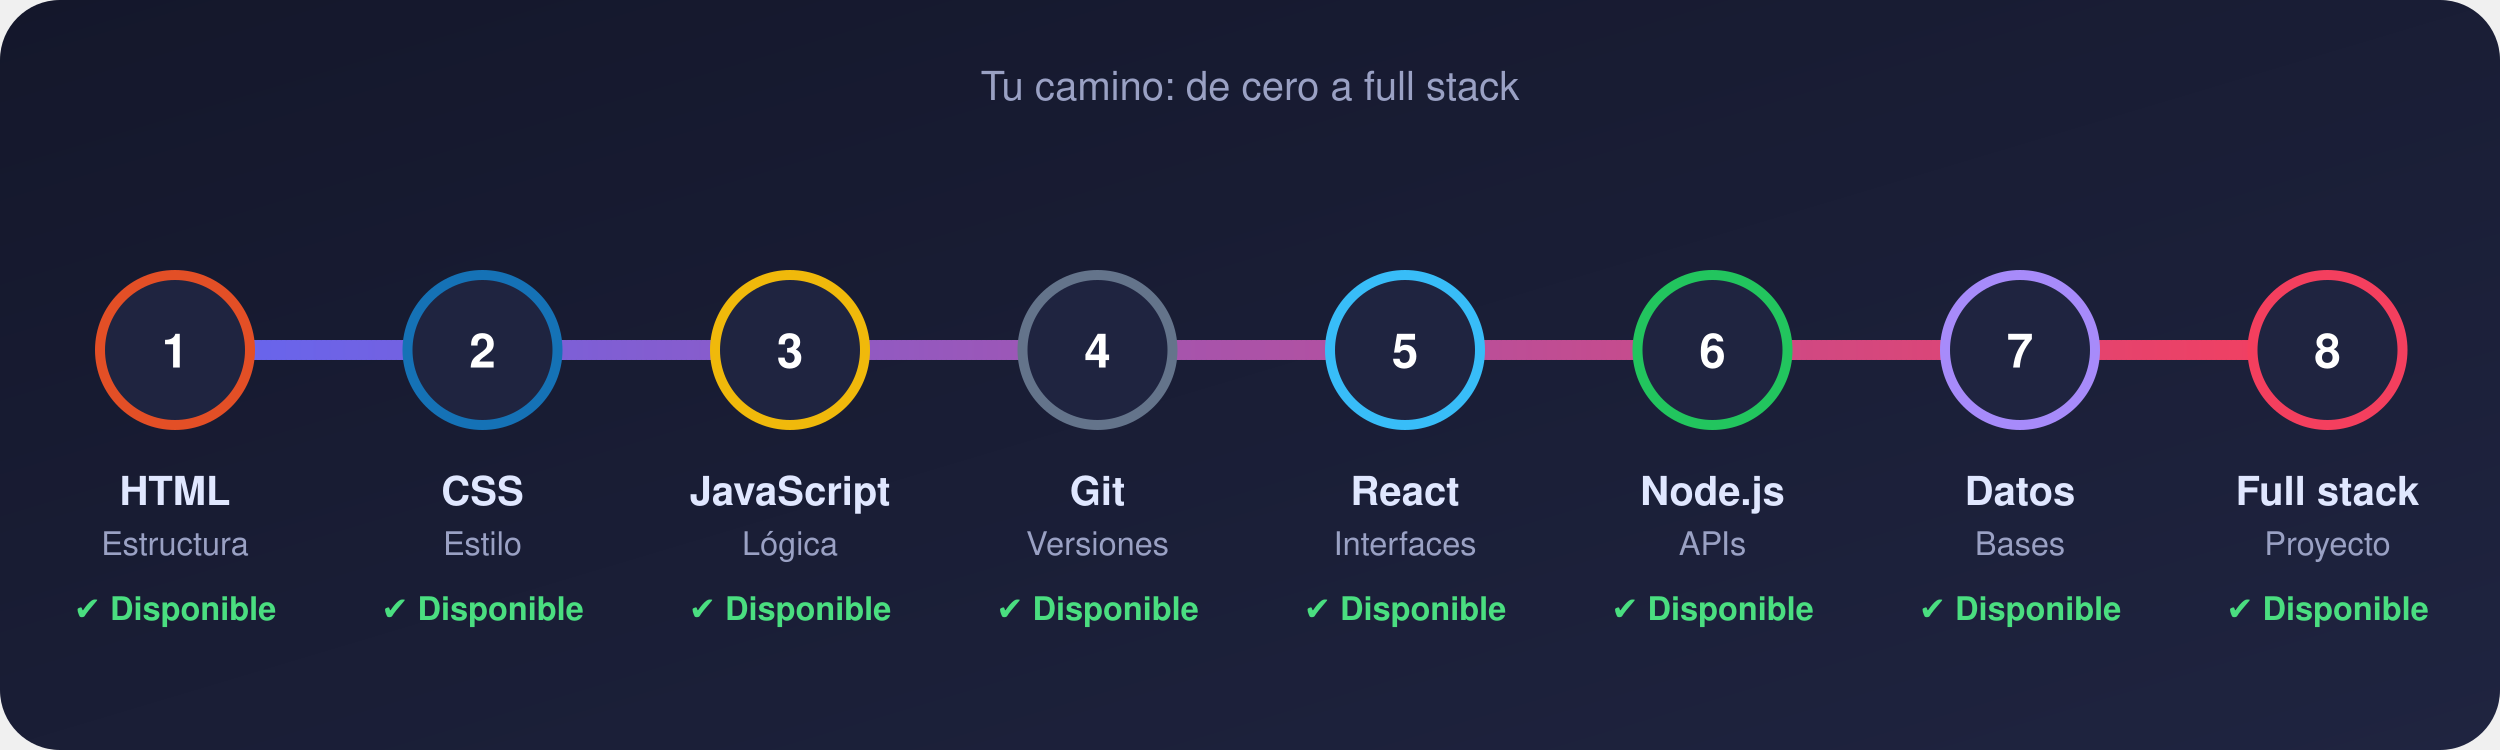
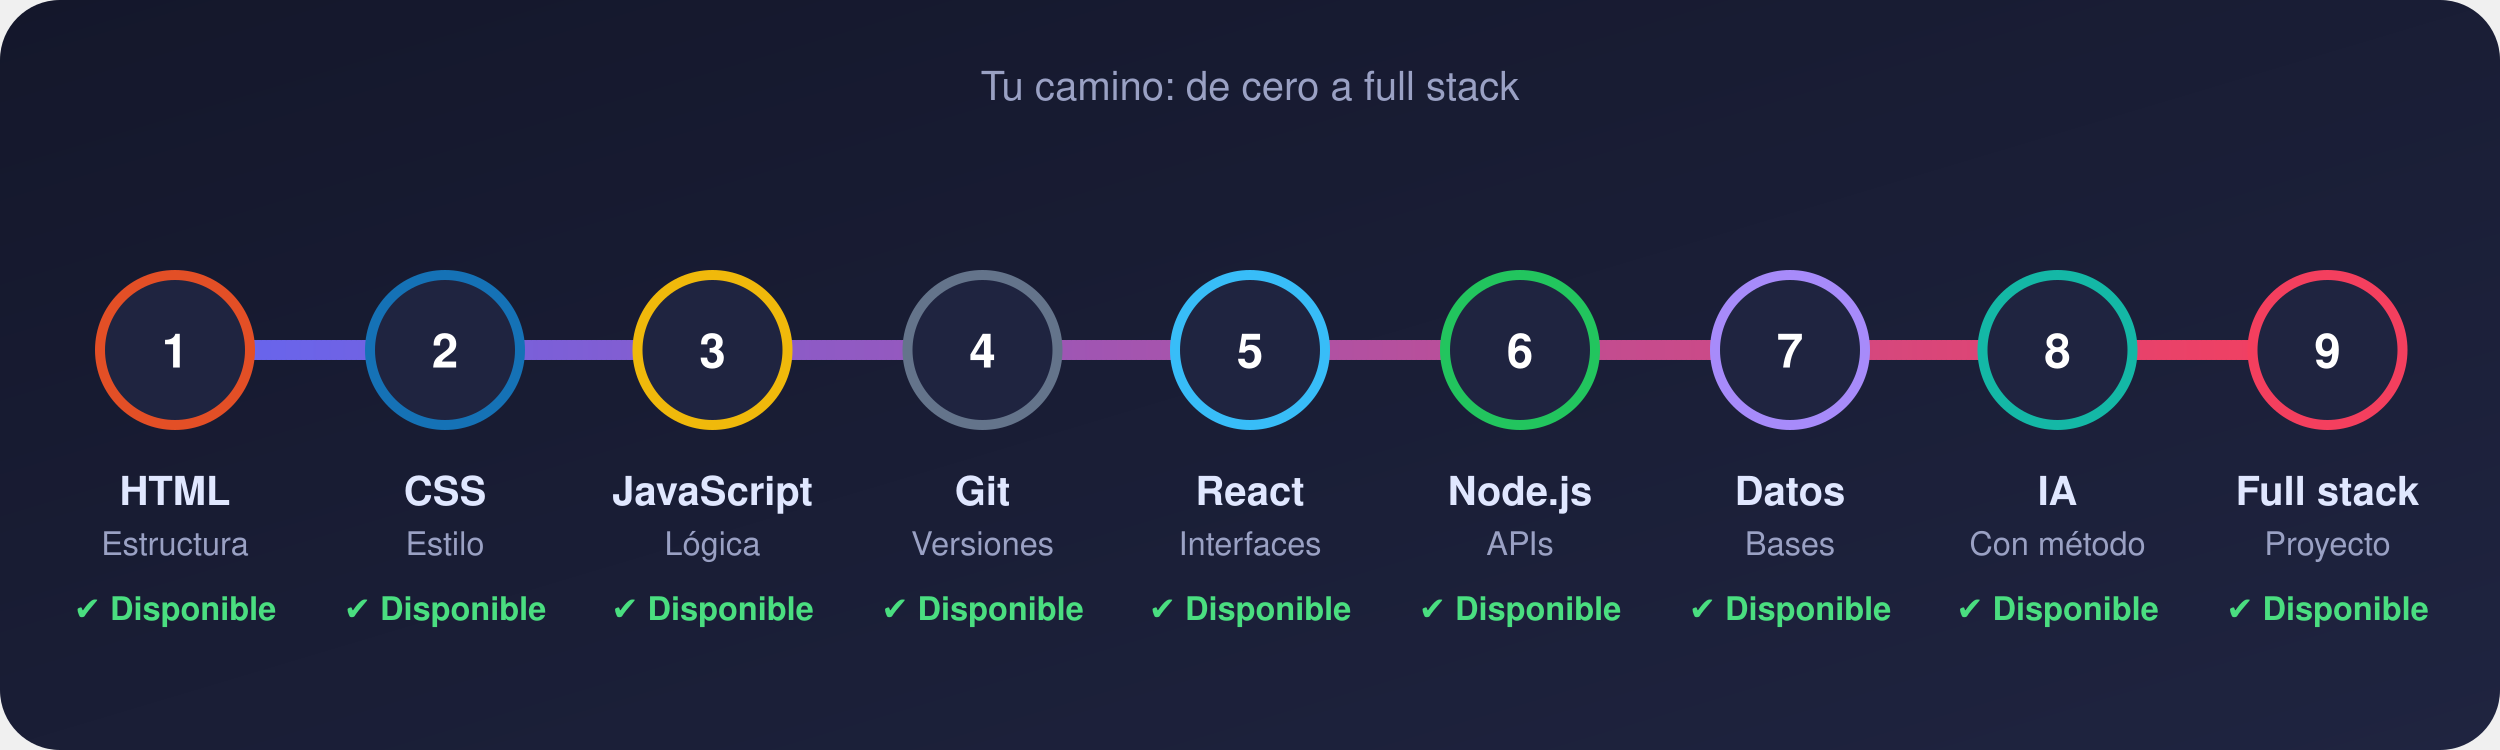
- <svg xmlns="http://www.w3.org/2000/svg" width="1000" height="300" viewBox="0 0 1000 300" role="img" aria-label="Ruta: HTML, CSS, JavaScript, Git y React disponibles; Node.js, bases de datos y proyecto full stack disponibles">
+ <svg xmlns="http://www.w3.org/2000/svg" width="1000" height="300" viewBox="0 0 1000 300" role="img" aria-label="Ruta: HTML, CSS, JavaScript, Git, React, Node.js, bases de datos, programar con IA y proyecto full stack, todos disponibles">
  <defs>
    <linearGradient id="bg" x1="0" y1="0" x2="1" y2="1">
      <stop offset="0" stop-color="#14172b" />
      <stop offset="1" stop-color="#1f2440" />
    </linearGradient>
    <linearGradient id="tr" gradientUnits="userSpaceOnUse" x1="70" y1="0" x2="930" y2="0">
      <stop offset="0" stop-color="#6366f1" />
      <stop offset="1" stop-color="#f43f5e" />
    </linearGradient>
  </defs>
  <style>.t{font-family:Segoe UI,Helvetica,Arial,sans-serif;text-anchor:middle}.a{font-size:16px;font-weight:700;fill:#e0e7ff}.s{font-size:13px;fill:#9aa1c4}.n{font-size:19px;font-weight:800;fill:#fff}.p{animation:pp 3s ease-in-out infinite}@keyframes pp{0%,100%{opacity:.35}50%{opacity:.8}}</style>
  <rect width="1000" height="300" rx="24" fill="url(#bg)" />
  <text class="t s" x="500" y="40" style="font-size:16px">Tu camino: de cero a full stack</text>
  <line x1="70" y1="140" x2="930" y2="140" stroke="#2b3158" stroke-width="8" stroke-linecap="round" />
  <line x1="70" y1="140" x2="930" y2="140" stroke="#3b4170" stroke-width="3" stroke-dasharray="2 12" stroke-linecap="round" />
  <line x1="70" y1="140" x2="931" y2="140" pathLength="1" stroke="url(#tr)" stroke-width="8" stroke-linecap="round" stroke-dasharray="1" stroke-dashoffset="1">
    <animate attributeName="stroke-dashoffset" values="1;0;0;1" keyTimes="0;.80;.92;1" dur="9s" repeatCount="indefinite" />
  </line>
  <circle cx="70" cy="140" r="32" fill="none" stroke="#e34f26" stroke-width="3" opacity="0">
-     <animate attributeName="r" values="30;30;60;60" keyTimes="0;0.0;0.060;1" dur="9s" repeatCount="indefinite" />
-     <animate attributeName="opacity" values="0;0;.9;0;0" keyTimes="0;0.0;0.010;0.060;1" dur="9s" repeatCount="indefinite" />
+     <animate attributeName="r" values="30;30;60;60" keyTimes="0;0.0;0.06;1" dur="9s" repeatCount="indefinite" />
+     <animate attributeName="opacity" values="0;0;.9;0;0" keyTimes="0;0.0;0.01;0.06;1" dur="9s" repeatCount="indefinite" />
  </circle>
  <circle cx="70" cy="140" r="30" fill="#1f2440" stroke="#e34f26" stroke-width="4">
-     <animate attributeName="fill" values="#1f2440;#1f2440;#e34f26;#e34f26;#1f2440" keyTimes="0;0.0;0.010;.92;1" dur="9s" repeatCount="indefinite" />
+     <animate attributeName="fill" values="#1f2440;#1f2440;#e34f26;#e34f26;#1f2440" keyTimes="0;0.0;0.01;.92;1" dur="9s" repeatCount="indefinite" />
  </circle>
  <text class="t n" x="70" y="147">1</text>
  <text class="t a" x="70" y="202">HTML</text>
  <text class="t s" x="70" y="222">Estructura</text>
  <text class="t s" x="70" y="248" style="fill:#4ade80;font-weight:700">✔ Disponible</text>
-   <circle cx="193" cy="140" r="32" fill="none" stroke="#1572b6" stroke-width="3" opacity="0">
-     <animate attributeName="r" values="30;30;60;60" keyTimes="0;0.117;0.177;1" dur="9s" repeatCount="indefinite" />
-     <animate attributeName="opacity" values="0;0;.9;0;0" keyTimes="0;0.117;0.127;0.177;1" dur="9s" repeatCount="indefinite" />
+   <circle cx="178" cy="140" r="32" fill="none" stroke="#1572b6" stroke-width="3" opacity="0">
+     <animate attributeName="r" values="30;30;60;60" keyTimes="0;0.102;0.162;1" dur="9s" repeatCount="indefinite" />
+     <animate attributeName="opacity" values="0;0;.9;0;0" keyTimes="0;0.102;0.112;0.162;1" dur="9s" repeatCount="indefinite" />
  </circle>
-   <circle cx="193" cy="140" r="30" fill="#1f2440" stroke="#1572b6" stroke-width="4">
-     <animate attributeName="fill" values="#1f2440;#1f2440;#1572b6;#1572b6;#1f2440" keyTimes="0;0.117;0.127;.92;1" dur="9s" repeatCount="indefinite" />
+   <circle cx="178" cy="140" r="30" fill="#1f2440" stroke="#1572b6" stroke-width="4">
+     <animate attributeName="fill" values="#1f2440;#1f2440;#1572b6;#1572b6;#1f2440" keyTimes="0;0.102;0.112;.92;1" dur="9s" repeatCount="indefinite" />
  </circle>
-   <text class="t n" x="193" y="147">2</text>
-   <text class="t a" x="193" y="202">CSS</text>
-   <text class="t s" x="193" y="222">Estilo</text>
-   <text class="t s" x="193" y="248" style="fill:#4ade80;font-weight:700">✔ Disponible</text>
-   <circle cx="316" cy="140" r="32" fill="none" stroke="#f0b90b" stroke-width="3" opacity="0">
-     <animate attributeName="r" values="30;30;60;60" keyTimes="0;0.233;0.293;1" dur="9s" repeatCount="indefinite" />
-     <animate attributeName="opacity" values="0;0;.9;0;0" keyTimes="0;0.233;0.243;0.293;1" dur="9s" repeatCount="indefinite" />
+   <text class="t n" x="178" y="147">2</text>
+   <text class="t a" x="178" y="202">CSS</text>
+   <text class="t s" x="178" y="222">Estilo</text>
+   <text class="t s" x="178" y="248" style="fill:#4ade80;font-weight:700">✔ Disponible</text>
+   <circle cx="285" cy="140" r="32" fill="none" stroke="#f0b90b" stroke-width="3" opacity="0">
+     <animate attributeName="r" values="30;30;60;60" keyTimes="0;0.204;0.264;1" dur="9s" repeatCount="indefinite" />
+     <animate attributeName="opacity" values="0;0;.9;0;0" keyTimes="0;0.204;0.214;0.264;1" dur="9s" repeatCount="indefinite" />
  </circle>
-   <circle cx="316" cy="140" r="30" fill="#1f2440" stroke="#f0b90b" stroke-width="4">
-     <animate attributeName="fill" values="#1f2440;#1f2440;#f0b90b;#f0b90b;#1f2440" keyTimes="0;0.233;0.243;.92;1" dur="9s" repeatCount="indefinite" />
+   <circle cx="285" cy="140" r="30" fill="#1f2440" stroke="#f0b90b" stroke-width="4">
+     <animate attributeName="fill" values="#1f2440;#1f2440;#f0b90b;#f0b90b;#1f2440" keyTimes="0;0.204;0.214;.92;1" dur="9s" repeatCount="indefinite" />
  </circle>
-   <text class="t n" x="316" y="147">3</text>
-   <text class="t a" x="316" y="202">JavaScript</text>
-   <text class="t s" x="316" y="222">Lógica</text>
-   <text class="t s" x="316" y="248" style="fill:#4ade80;font-weight:700">✔ Disponible</text>
-   <circle cx="439" cy="140" r="32" fill="none" stroke="#64748b" stroke-width="3" opacity="0">
-     <animate attributeName="r" values="30;30;60;60" keyTimes="0;0.35;0.410;1" dur="9s" repeatCount="indefinite" />
-     <animate attributeName="opacity" values="0;0;.9;0;0" keyTimes="0;0.35;0.360;0.410;1" dur="9s" repeatCount="indefinite" />
+   <text class="t n" x="285" y="147">3</text>
+   <text class="t a" x="285" y="202">JavaScript</text>
+   <text class="t s" x="285" y="222">Lógica</text>
+   <text class="t s" x="285" y="248" style="fill:#4ade80;font-weight:700">✔ Disponible</text>
+   <circle cx="393" cy="140" r="32" fill="none" stroke="#64748b" stroke-width="3" opacity="0">
+     <animate attributeName="r" values="30;30;60;60" keyTimes="0;0.306;0.366;1" dur="9s" repeatCount="indefinite" />
+     <animate attributeName="opacity" values="0;0;.9;0;0" keyTimes="0;0.306;0.316;0.366;1" dur="9s" repeatCount="indefinite" />
  </circle>
-   <circle cx="439" cy="140" r="30" fill="#1f2440" stroke="#64748b" stroke-width="4">
-     <animate attributeName="fill" values="#1f2440;#1f2440;#64748b;#64748b;#1f2440" keyTimes="0;0.35;0.360;.92;1" dur="9s" repeatCount="indefinite" />
+   <circle cx="393" cy="140" r="30" fill="#1f2440" stroke="#64748b" stroke-width="4">
+     <animate attributeName="fill" values="#1f2440;#1f2440;#64748b;#64748b;#1f2440" keyTimes="0;0.306;0.316;.92;1" dur="9s" repeatCount="indefinite" />
  </circle>
-   <text class="t n" x="439" y="147">4</text>
-   <text class="t a" x="439" y="202">Git</text>
-   <text class="t s" x="439" y="222">Versiones</text>
-   <text class="t s" x="439" y="248" style="fill:#4ade80;font-weight:700">✔ Disponible</text>
-   <circle cx="562" cy="140" r="32" fill="none" stroke="#38bdf8" stroke-width="3" opacity="0">
-     <animate attributeName="r" values="30;30;60;60" keyTimes="0;0.467;0.527;1" dur="9s" repeatCount="indefinite" />
-     <animate attributeName="opacity" values="0;0;.9;0;0" keyTimes="0;0.467;0.477;0.527;1" dur="9s" repeatCount="indefinite" />
+   <text class="t n" x="393" y="147">4</text>
+   <text class="t a" x="393" y="202">Git</text>
+   <text class="t s" x="393" y="222">Versiones</text>
+   <text class="t s" x="393" y="248" style="fill:#4ade80;font-weight:700">✔ Disponible</text>
+   <circle cx="500" cy="140" r="32" fill="none" stroke="#38bdf8" stroke-width="3" opacity="0">
+     <animate attributeName="r" values="30;30;60;60" keyTimes="0;0.408;0.468;1" dur="9s" repeatCount="indefinite" />
+     <animate attributeName="opacity" values="0;0;.9;0;0" keyTimes="0;0.408;0.418;0.468;1" dur="9s" repeatCount="indefinite" />
  </circle>
-   <circle cx="562" cy="140" r="30" fill="#1f2440" stroke="#38bdf8" stroke-width="4">
-     <animate attributeName="fill" values="#1f2440;#1f2440;#38bdf8;#38bdf8;#1f2440" keyTimes="0;0.467;0.477;.92;1" dur="9s" repeatCount="indefinite" />
+   <circle cx="500" cy="140" r="30" fill="#1f2440" stroke="#38bdf8" stroke-width="4">
+     <animate attributeName="fill" values="#1f2440;#1f2440;#38bdf8;#38bdf8;#1f2440" keyTimes="0;0.408;0.418;.92;1" dur="9s" repeatCount="indefinite" />
  </circle>
-   <text class="t n" x="562" y="147">5</text>
-   <text class="t a" x="562" y="202">React</text>
-   <text class="t s" x="562" y="222">Interfaces</text>
-   <text class="t s" x="562" y="248" style="fill:#4ade80;font-weight:700">✔ Disponible</text>
-   <circle cx="685" cy="140" r="32" fill="none" stroke="#22c55e" stroke-width="3" opacity="0">
-     <animate attributeName="r" values="30;30;60;60" keyTimes="0;0.583;0.643;1" dur="9s" repeatCount="indefinite" />
-     <animate attributeName="opacity" values="0;0;.9;0;0" keyTimes="0;0.583;0.593;0.643;1" dur="9s" repeatCount="indefinite" />
+   <text class="t n" x="500" y="147">5</text>
+   <text class="t a" x="500" y="202">React</text>
+   <text class="t s" x="500" y="222">Interfaces</text>
+   <text class="t s" x="500" y="248" style="fill:#4ade80;font-weight:700">✔ Disponible</text>
+   <circle cx="608" cy="140" r="32" fill="none" stroke="#22c55e" stroke-width="3" opacity="0">
+     <animate attributeName="r" values="30;30;60;60" keyTimes="0;0.51;0.57;1" dur="9s" repeatCount="indefinite" />
+     <animate attributeName="opacity" values="0;0;.9;0;0" keyTimes="0;0.51;0.52;0.57;1" dur="9s" repeatCount="indefinite" />
  </circle>
-   <circle cx="685" cy="140" r="30" fill="#1f2440" stroke="#22c55e" stroke-width="4">
-     <animate attributeName="fill" values="#1f2440;#1f2440;#22c55e;#22c55e;#1f2440" keyTimes="0;0.583;0.593;.92;1" dur="9s" repeatCount="indefinite" />
+   <circle cx="608" cy="140" r="30" fill="#1f2440" stroke="#22c55e" stroke-width="4">
+     <animate attributeName="fill" values="#1f2440;#1f2440;#22c55e;#22c55e;#1f2440" keyTimes="0;0.51;0.52;.92;1" dur="9s" repeatCount="indefinite" />
  </circle>
-   <text class="t n" x="685" y="147">6</text>
-   <text class="t a" x="685" y="202">Node.js</text>
-   <text class="t s" x="685" y="222">APIs</text>
-   <text class="t s" x="685" y="248" style="fill:#4ade80;font-weight:700">✔ Disponible</text>
-   <circle cx="808" cy="140" r="32" fill="none" stroke="#a78bfa" stroke-width="3" opacity="0">
-     <animate attributeName="r" values="30;30;60;60" keyTimes="0;0.700;0.760;1" dur="9s" repeatCount="indefinite" />
-     <animate attributeName="opacity" values="0;0;.9;0;0" keyTimes="0;0.700;0.710;0.760;1" dur="9s" repeatCount="indefinite" />
+   <text class="t n" x="608" y="147">6</text>
+   <text class="t a" x="608" y="202">Node.js</text>
+   <text class="t s" x="608" y="222">APIs</text>
+   <text class="t s" x="608" y="248" style="fill:#4ade80;font-weight:700">✔ Disponible</text>
+   <circle cx="716" cy="140" r="32" fill="none" stroke="#a78bfa" stroke-width="3" opacity="0">
+     <animate attributeName="r" values="30;30;60;60" keyTimes="0;0.612;0.672;1" dur="9s" repeatCount="indefinite" />
+     <animate attributeName="opacity" values="0;0;.9;0;0" keyTimes="0;0.612;0.622;0.672;1" dur="9s" repeatCount="indefinite" />
  </circle>
-   <circle cx="808" cy="140" r="30" fill="#1f2440" stroke="#a78bfa" stroke-width="4">
-     <animate attributeName="fill" values="#1f2440;#1f2440;#a78bfa;#a78bfa;#1f2440" keyTimes="0;0.700;0.710;.92;1" dur="9s" repeatCount="indefinite" />
+   <circle cx="716" cy="140" r="30" fill="#1f2440" stroke="#a78bfa" stroke-width="4">
+     <animate attributeName="fill" values="#1f2440;#1f2440;#a78bfa;#a78bfa;#1f2440" keyTimes="0;0.612;0.622;.92;1" dur="9s" repeatCount="indefinite" />
  </circle>
-   <text class="t n" x="808" y="147">7</text>
-   <text class="t a" x="808" y="202">Datos</text>
-   <text class="t s" x="808" y="222">Bases</text>
-   <text class="t s" x="808" y="248" style="fill:#4ade80;font-weight:700">✔ Disponible</text>
+   <text class="t n" x="716" y="147">7</text>
+   <text class="t a" x="716" y="202">Datos</text>
+   <text class="t s" x="716" y="222">Bases</text>
+   <text class="t s" x="716" y="248" style="fill:#4ade80;font-weight:700">✔ Disponible</text>
+   <circle cx="823" cy="140" r="32" fill="none" stroke="#14b8a6" stroke-width="3" opacity="0">
+     <animate attributeName="r" values="30;30;60;60" keyTimes="0;0.714;0.774;1" dur="9s" repeatCount="indefinite" />
+     <animate attributeName="opacity" values="0;0;.9;0;0" keyTimes="0;0.714;0.724;0.774;1" dur="9s" repeatCount="indefinite" />
+   </circle>
+   <circle cx="823" cy="140" r="30" fill="#1f2440" stroke="#14b8a6" stroke-width="4">
+     <animate attributeName="fill" values="#1f2440;#1f2440;#14b8a6;#14b8a6;#1f2440" keyTimes="0;0.714;0.724;.92;1" dur="9s" repeatCount="indefinite" />
+   </circle>
+   <text class="t n" x="823" y="147">8</text>
+   <text class="t a" x="823" y="202">IA</text>
+   <text class="t s" x="823" y="222">Con método</text>
+   <text class="t s" x="823" y="248" style="fill:#4ade80;font-weight:700">✔ Disponible</text>
  <circle cx="931" cy="140" r="32" fill="none" stroke="#f43f5e" stroke-width="3" opacity="0">
-     <animate attributeName="r" values="30;30;60;60" keyTimes="0;0.817;0.877;1" dur="9s" repeatCount="indefinite" />
-     <animate attributeName="opacity" values="0;0;.9;0;0" keyTimes="0;0.817;0.827;0.877;1" dur="9s" repeatCount="indefinite" />
+     <animate attributeName="r" values="30;30;60;60" keyTimes="0;0.816;0.876;1" dur="9s" repeatCount="indefinite" />
+     <animate attributeName="opacity" values="0;0;.9;0;0" keyTimes="0;0.816;0.826;0.876;1" dur="9s" repeatCount="indefinite" />
  </circle>
  <circle cx="931" cy="140" r="30" fill="#1f2440" stroke="#f43f5e" stroke-width="4">
-     <animate attributeName="fill" values="#1f2440;#1f2440;#f43f5e;#f43f5e;#1f2440" keyTimes="0;0.817;0.827;.92;1" dur="9s" repeatCount="indefinite" />
+     <animate attributeName="fill" values="#1f2440;#1f2440;#f43f5e;#f43f5e;#1f2440" keyTimes="0;0.816;0.826;.92;1" dur="9s" repeatCount="indefinite" />
  </circle>
-   <text class="t n" x="931" y="147">8</text>
+   <text class="t n" x="931" y="147">9</text>
  <text class="t a" x="931" y="202">Full stack</text>
  <text class="t s" x="931" y="222">Proyecto</text>
  <text class="t s" x="931" y="248" style="fill:#4ade80;font-weight:700">✔ Disponible</text>
</svg>
